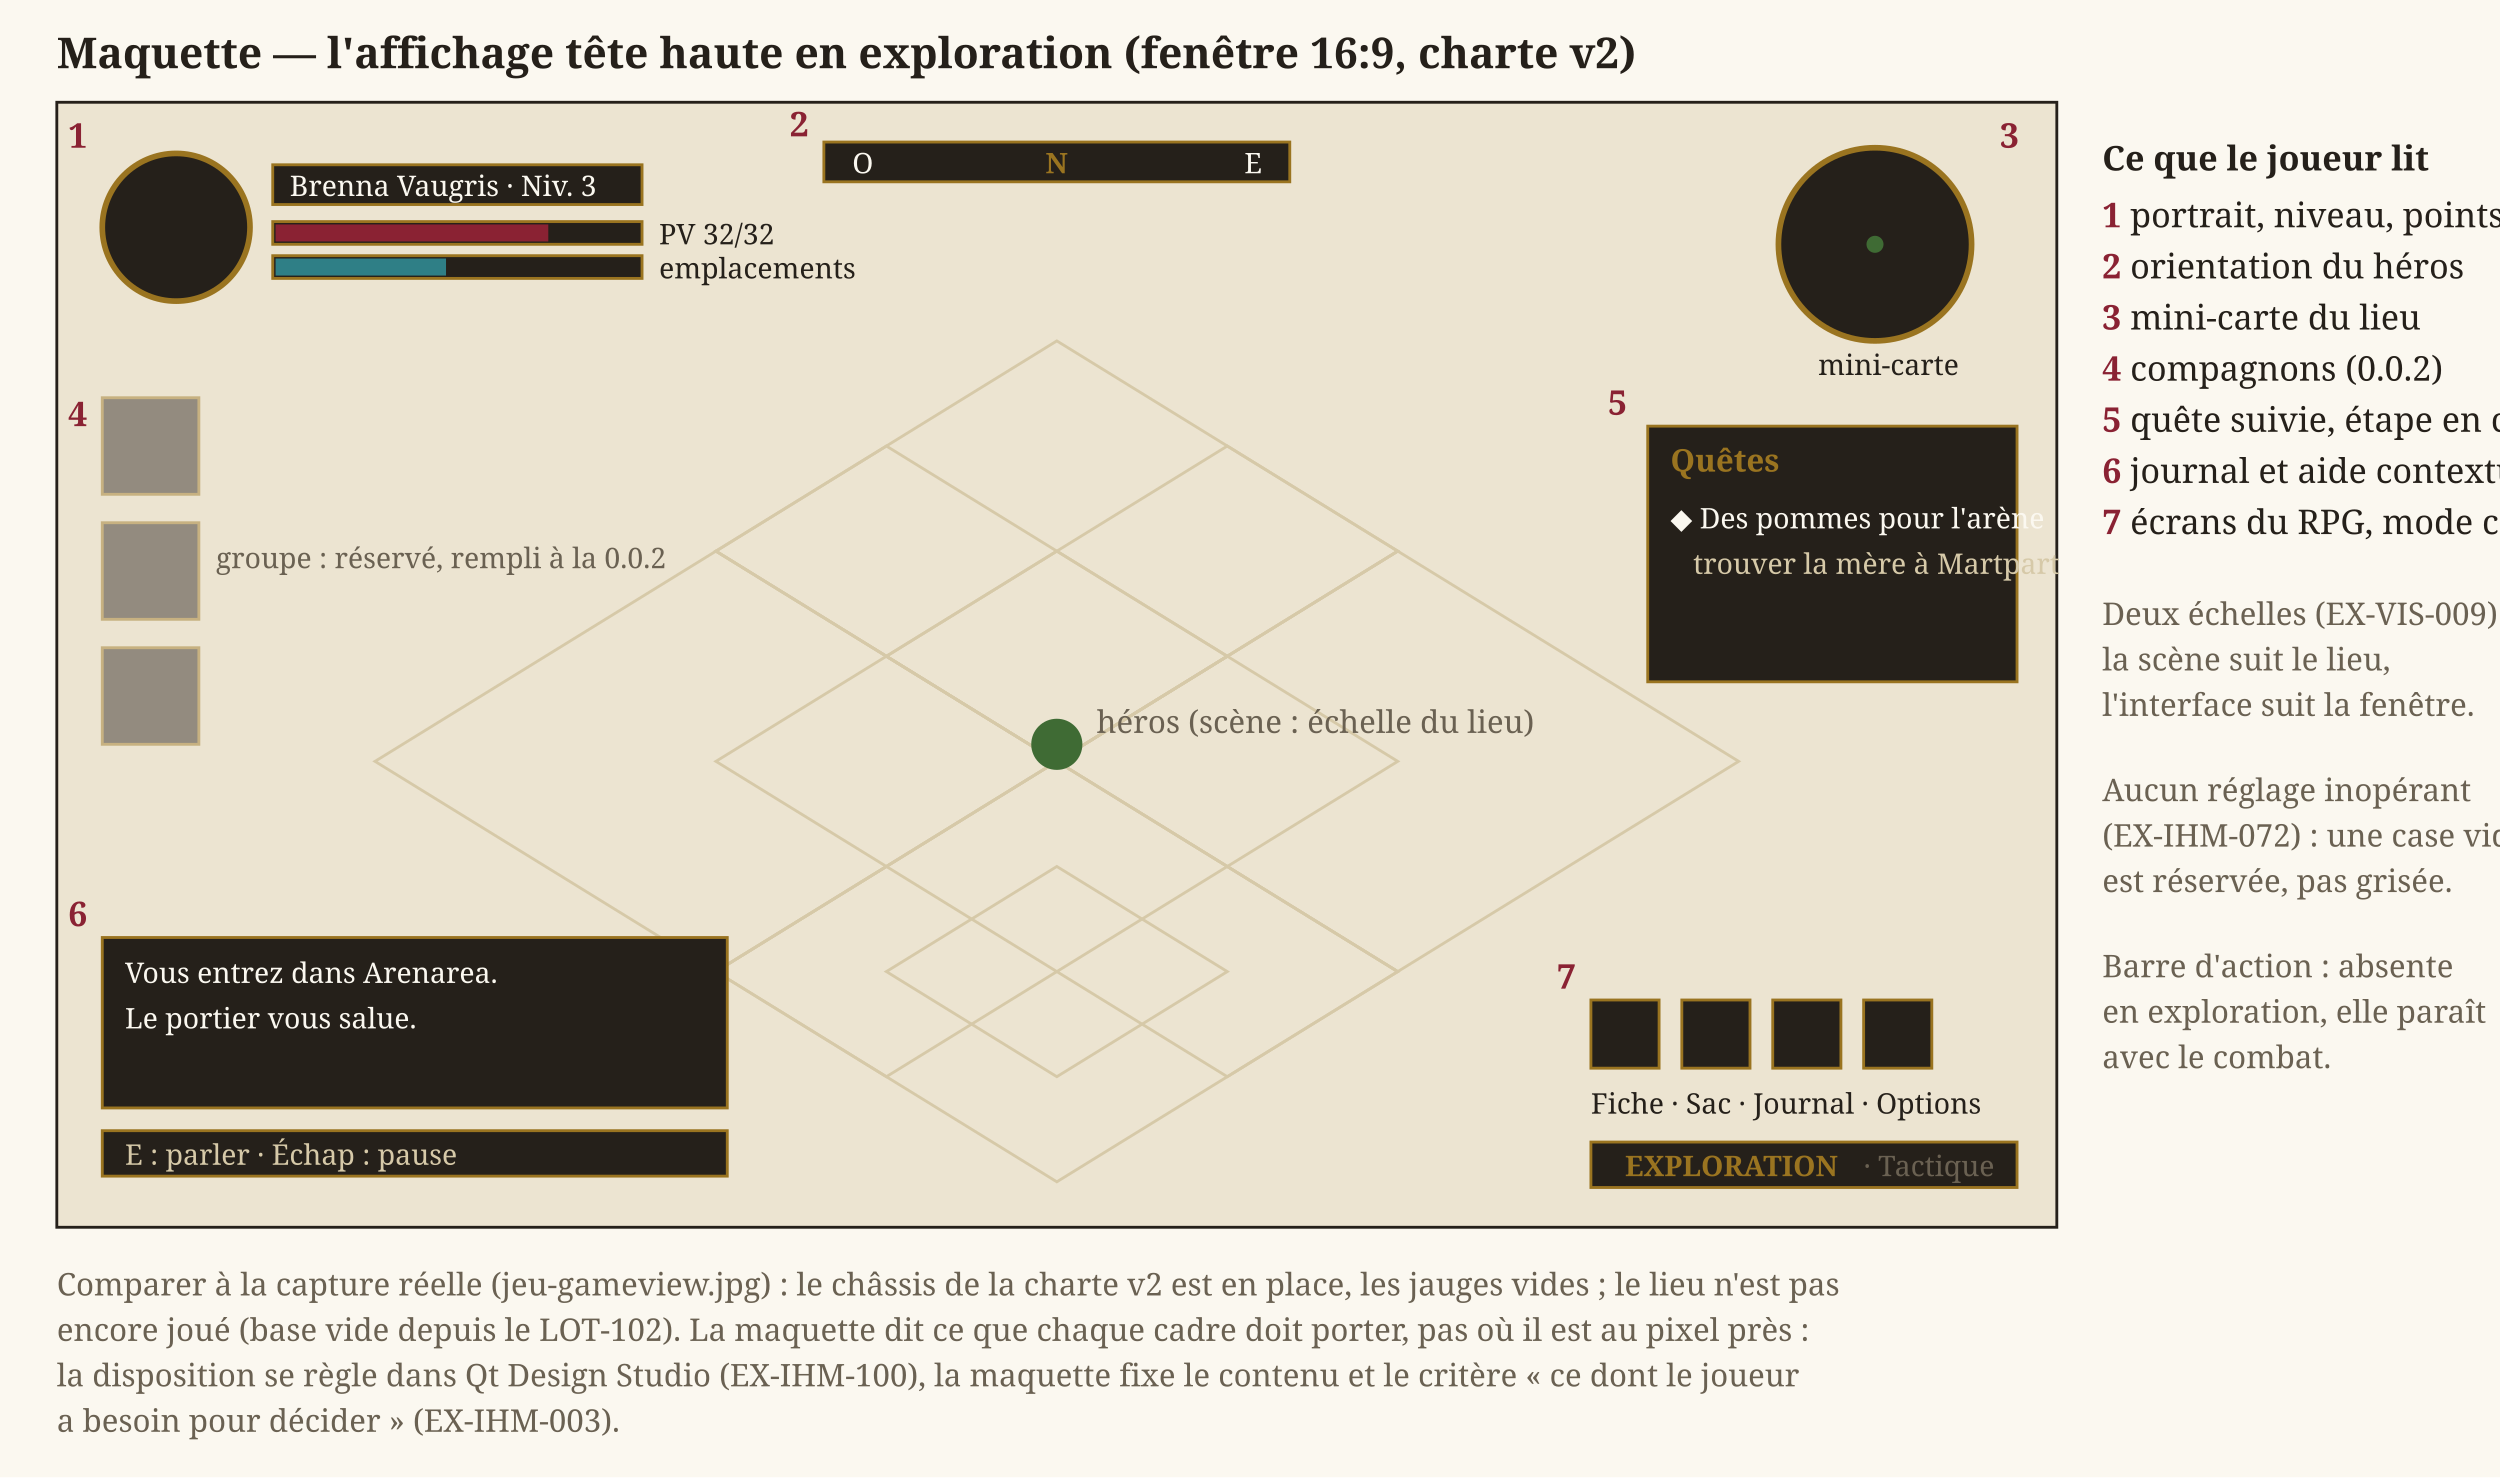
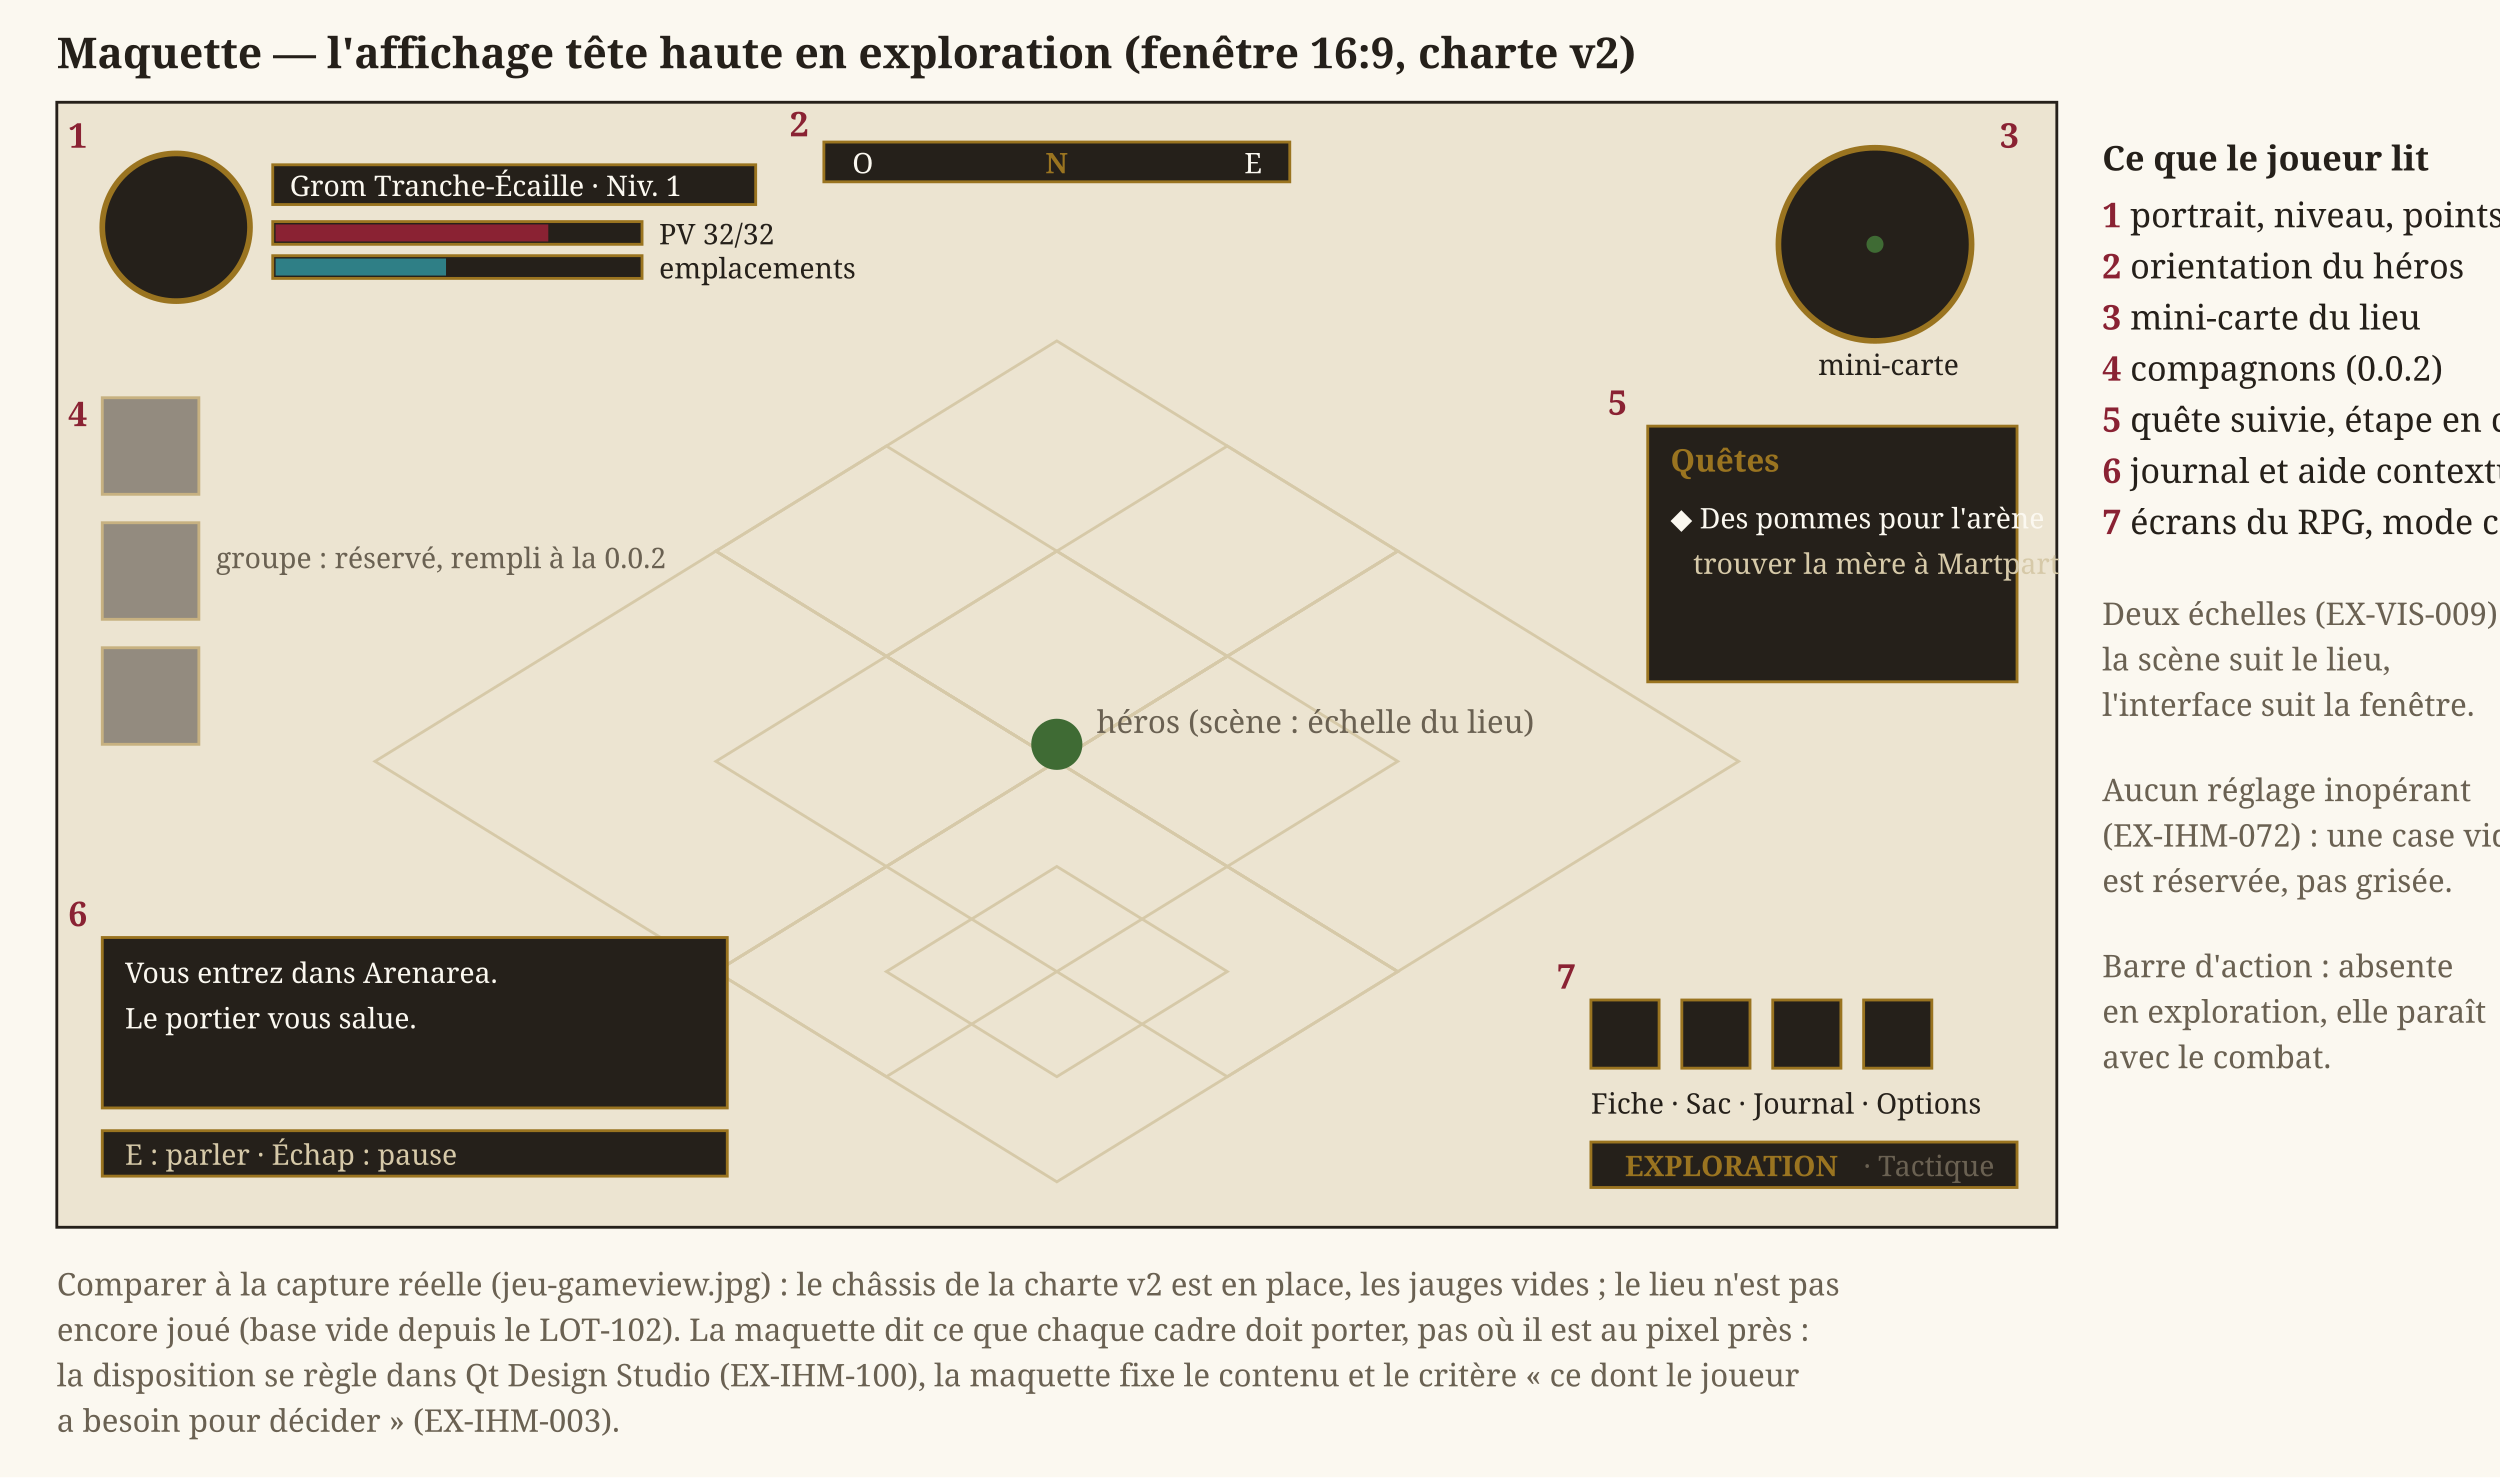
<svg xmlns="http://www.w3.org/2000/svg" viewBox="0 0 880 520" font-family="Georgia, serif" font-size="13">
  <rect width="880" height="520" fill="#fbf8f0" />
  <text x="20" y="24" font-size="15" font-weight="600" fill="#25201a">Maquette — l'affichage tête haute en exploration (fenêtre 16:9, charte v2)</text>
  <rect x="20" y="36" width="704" height="396" fill="#ece4d1" stroke="#25201a" />
  <g stroke="#d6c9a8" fill="none">
    <path d="M372,120 l120,74 l-120,74 l-120,-74 z" />
    <path d="M252,194 l120,74 l-120,74 l-120,-74 z" />
    <path d="M492,194 l120,74 l-120,74 l-120,-74 z" />
    <path d="M372,268 l120,74 l-120,74 l-120,-74 z" />
    <path d="M312,157 l60,37 l-60,37 l-60,-37 z" />
    <path d="M432,157 l60,37 l-60,37 l-60,-37 z" />
    <path d="M312,231 l60,37 l-60,37 l-60,-37 z" />
    <path d="M432,231 l60,37 l-60,37 l-60,-37 z" />
    <path d="M372,194 l60,37 l-60,37 l-60,-37 z" />
    <path d="M372,305 l60,37 l-60,37 l-60,-37 z" />
    <path d="M312,305 l60,37 l-60,37 l-60,-37 z" />
    <path d="M432,305 l60,37 l-60,37 l-60,-37 z" />
  </g>
  <circle cx="372" cy="262" r="9" fill="#3f6b34" />
  <text x="386" y="258" font-size="11" fill="#6a6152">héros (scène : échelle du lieu)</text>
  <circle cx="62" cy="80" r="26" fill="#25201a" stroke="#9a7420" stroke-width="2" />
-   <rect x="96" y="58" width="130" height="14" fill="#25201a" stroke="#9a7420" />
-   <text x="102" y="69" font-size="10" fill="#fbf8f0">Brenna Vaugris · Niv. 3</text>
+   <rect x="96" y="58" width="170" height="14" fill="#25201a" stroke="#9a7420" />
+   <text x="102" y="69" font-size="10" fill="#fbf8f0">Grom Tranche-Écaille · Niv. 1</text>
  <rect x="96" y="78" width="130" height="8" fill="#25201a" stroke="#9a7420" />
  <rect x="97" y="79" width="96" height="6" fill="#8a2233" />
  <rect x="96" y="90" width="130" height="8" fill="#25201a" stroke="#9a7420" />
  <rect x="97" y="91" width="60" height="6" fill="#2f7f86" />
  <text x="232" y="86" font-size="10" fill="#25201a">PV 32/32</text>
  <text x="232" y="98" font-size="10" fill="#25201a">emplacements</text>
  <rect x="290" y="50" width="164" height="14" fill="#25201a" stroke="#9a7420" />
  <text x="300" y="61" font-size="10" fill="#fbf8f0">O</text>
  <text x="368" y="61" font-size="10" fill="#9a7420" font-weight="600">N</text>
  <text x="438" y="61" font-size="10" fill="#fbf8f0">E</text>
  <circle cx="660" cy="86" r="34" fill="#25201a" stroke="#9a7420" stroke-width="2" />
  <circle cx="660" cy="86" r="3" fill="#3f6b34" />
  <text x="640" y="132" font-size="10" fill="#25201a">mini-carte</text>
  <g fill="#25201a" stroke="#9a7420" opacity="0.45">
    <rect x="36" y="140" width="34" height="34" />
    <rect x="36" y="184" width="34" height="34" />
    <rect x="36" y="228" width="34" height="34" />
  </g>
  <text x="76" y="200" font-size="10" fill="#6a6152">groupe : réservé, rempli à la 0.0.2</text>
  <rect x="580" y="150" width="130" height="90" fill="#25201a" stroke="#9a7420" />
  <text x="588" y="166" font-size="11" fill="#9a7420" font-weight="600">Quêtes</text>
  <text x="588" y="186" font-size="10" fill="#fbf8f0">◆ Des pommes pour l'arène</text>
  <text x="596" y="202" font-size="10" fill="#d6c9a8">trouver la mère à Martpart</text>
  <rect x="36" y="330" width="220" height="60" fill="#25201a" stroke="#9a7420" />
  <text x="44" y="346" font-size="10" fill="#fbf8f0">Vous entrez dans Arenarea.</text>
  <text x="44" y="362" font-size="10" fill="#fbf8f0">Le portier vous salue.</text>
  <rect x="36" y="398" width="220" height="16" fill="#25201a" stroke="#9a7420" />
  <text x="44" y="410" font-size="10" fill="#d6c9a8">E : parler · Échap : pause</text>
  <g fill="#25201a" stroke="#9a7420">
    <rect x="560" y="352" width="24" height="24" />
    <rect x="592" y="352" width="24" height="24" />
    <rect x="624" y="352" width="24" height="24" />
    <rect x="656" y="352" width="24" height="24" />
  </g>
  <text x="560" y="392" font-size="10" fill="#25201a">Fiche · Sac · Journal · Options</text>
  <rect x="560" y="402" width="150" height="16" fill="#25201a" stroke="#9a7420" />
  <text x="572" y="414" font-size="10" fill="#9a7420" font-weight="600">EXPLORATION</text>
  <text x="656" y="414" font-size="10" fill="#6a6152">· Tactique</text>
  <g fill="#8a2233" font-weight="600" font-size="12">
    <text x="24" y="52">1</text>
    <text x="278" y="48">2</text>
    <text x="704" y="52">3</text>
    <text x="24" y="150">4</text>
    <text x="566" y="146">5</text>
    <text x="24" y="326">6</text>
    <text x="548" y="348">7</text>
  </g>
  <g fill="#25201a" font-size="12">
    <text x="740" y="60" font-weight="600">Ce que le joueur lit</text>
    <text x="740" y="80">
      <tspan fill="#8a2233" font-weight="600">1</tspan> portrait, niveau, points de vie</text>
    <text x="740" y="98">
      <tspan fill="#8a2233" font-weight="600">2</tspan> orientation du héros</text>
    <text x="740" y="116">
      <tspan fill="#8a2233" font-weight="600">3</tspan> mini-carte du lieu</text>
    <text x="740" y="134">
      <tspan fill="#8a2233" font-weight="600">4</tspan> compagnons (0.0.2)</text>
    <text x="740" y="152">
      <tspan fill="#8a2233" font-weight="600">5</tspan> quête suivie, étape en cours</text>
    <text x="740" y="170">
      <tspan fill="#8a2233" font-weight="600">6</tspan> journal et aide contextuelle</text>
    <text x="740" y="188">
      <tspan fill="#8a2233" font-weight="600">7</tspan> écrans du RPG, mode courant</text>
  </g>
  <g fill="#6a6152" font-size="11">
    <text x="740" y="220">Deux échelles (EX-VIS-009) :</text>
    <text x="740" y="236">la scène suit le lieu,</text>
    <text x="740" y="252">l'interface suit la fenêtre.</text>
    <text x="740" y="282">Aucun réglage inopérant</text>
    <text x="740" y="298">(EX-IHM-072) : une case vide</text>
    <text x="740" y="314">est réservée, pas grisée.</text>
    <text x="740" y="344">Barre d'action : absente</text>
    <text x="740" y="360">en exploration, elle paraît</text>
    <text x="740" y="376">avec le combat.</text>
  </g>
  <g fill="#6a6152" font-size="11">
    <text x="20" y="456">Comparer à la capture réelle (jeu-gameview.jpg) : le châssis de la charte v2 est en place, les jauges vides ; le lieu n'est pas</text>
    <text x="20" y="472">encore joué (base vide depuis le LOT-102). La maquette dit ce que chaque cadre doit porter, pas où il est au pixel près :</text>
    <text x="20" y="488">la disposition se règle dans Qt Design Studio (EX-IHM-100), la maquette fixe le contenu et le critère « ce dont le joueur</text>
    <text x="20" y="504">a besoin pour décider » (EX-IHM-003).</text>
  </g>
</svg>
